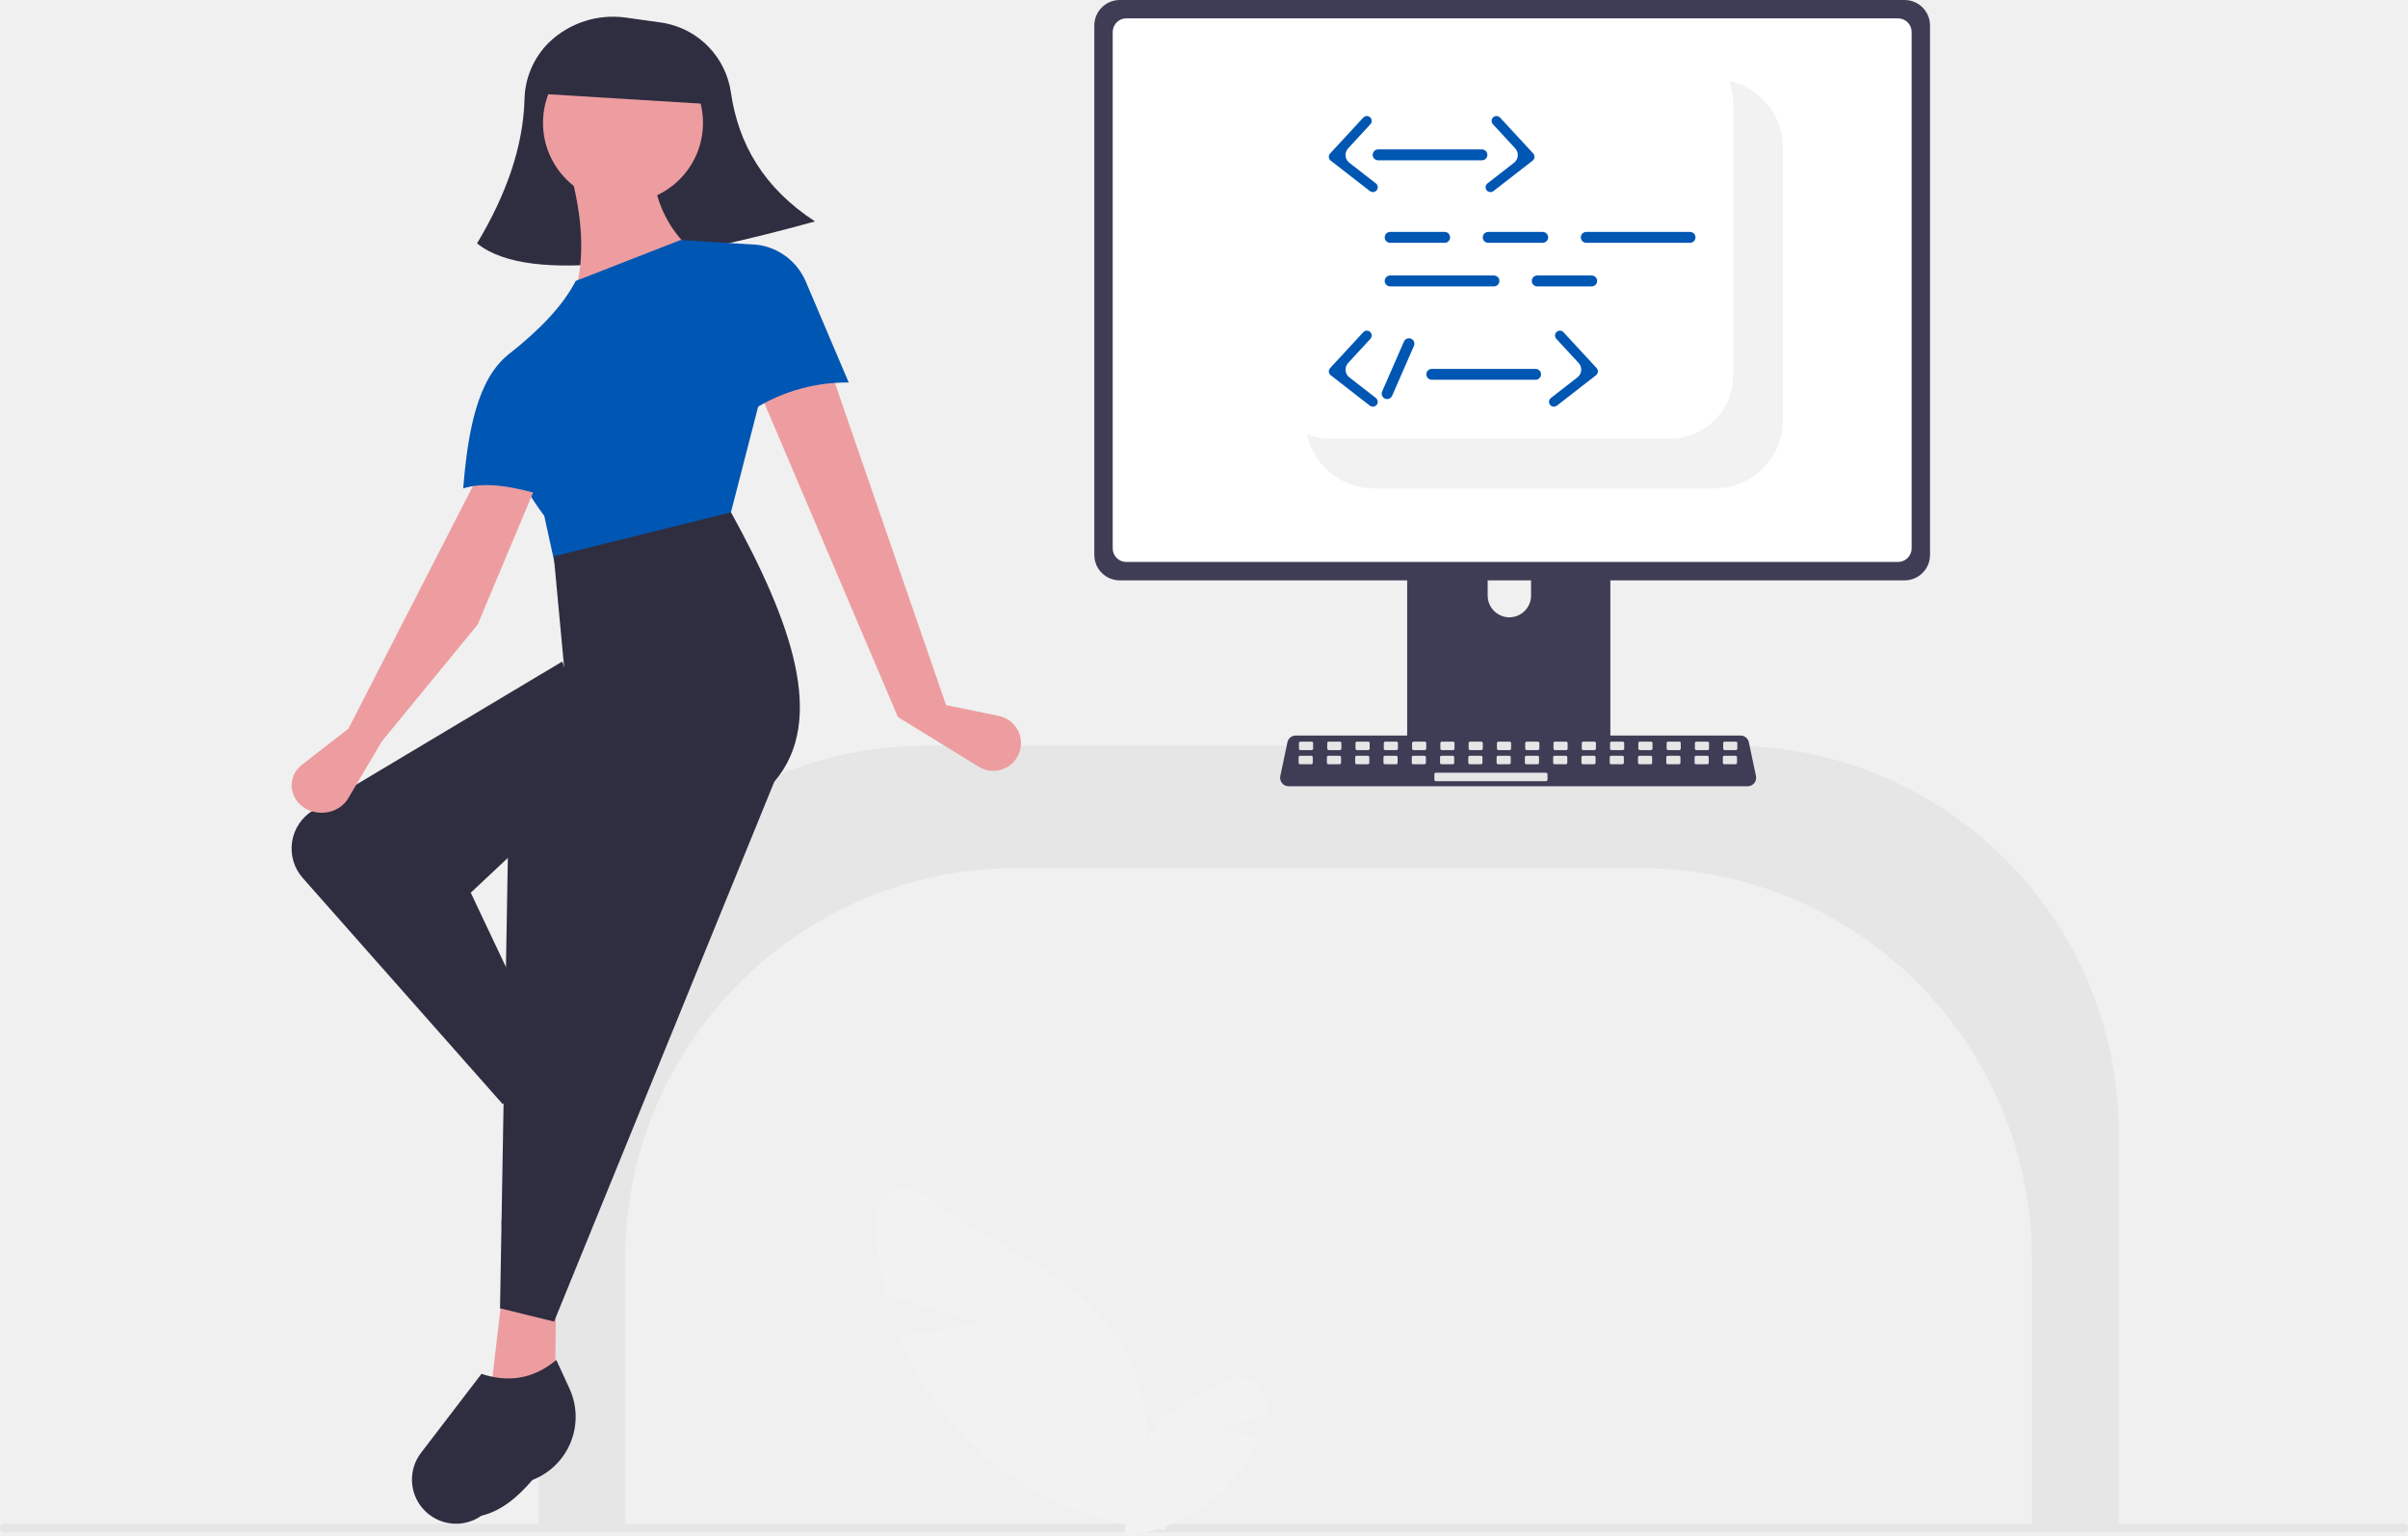
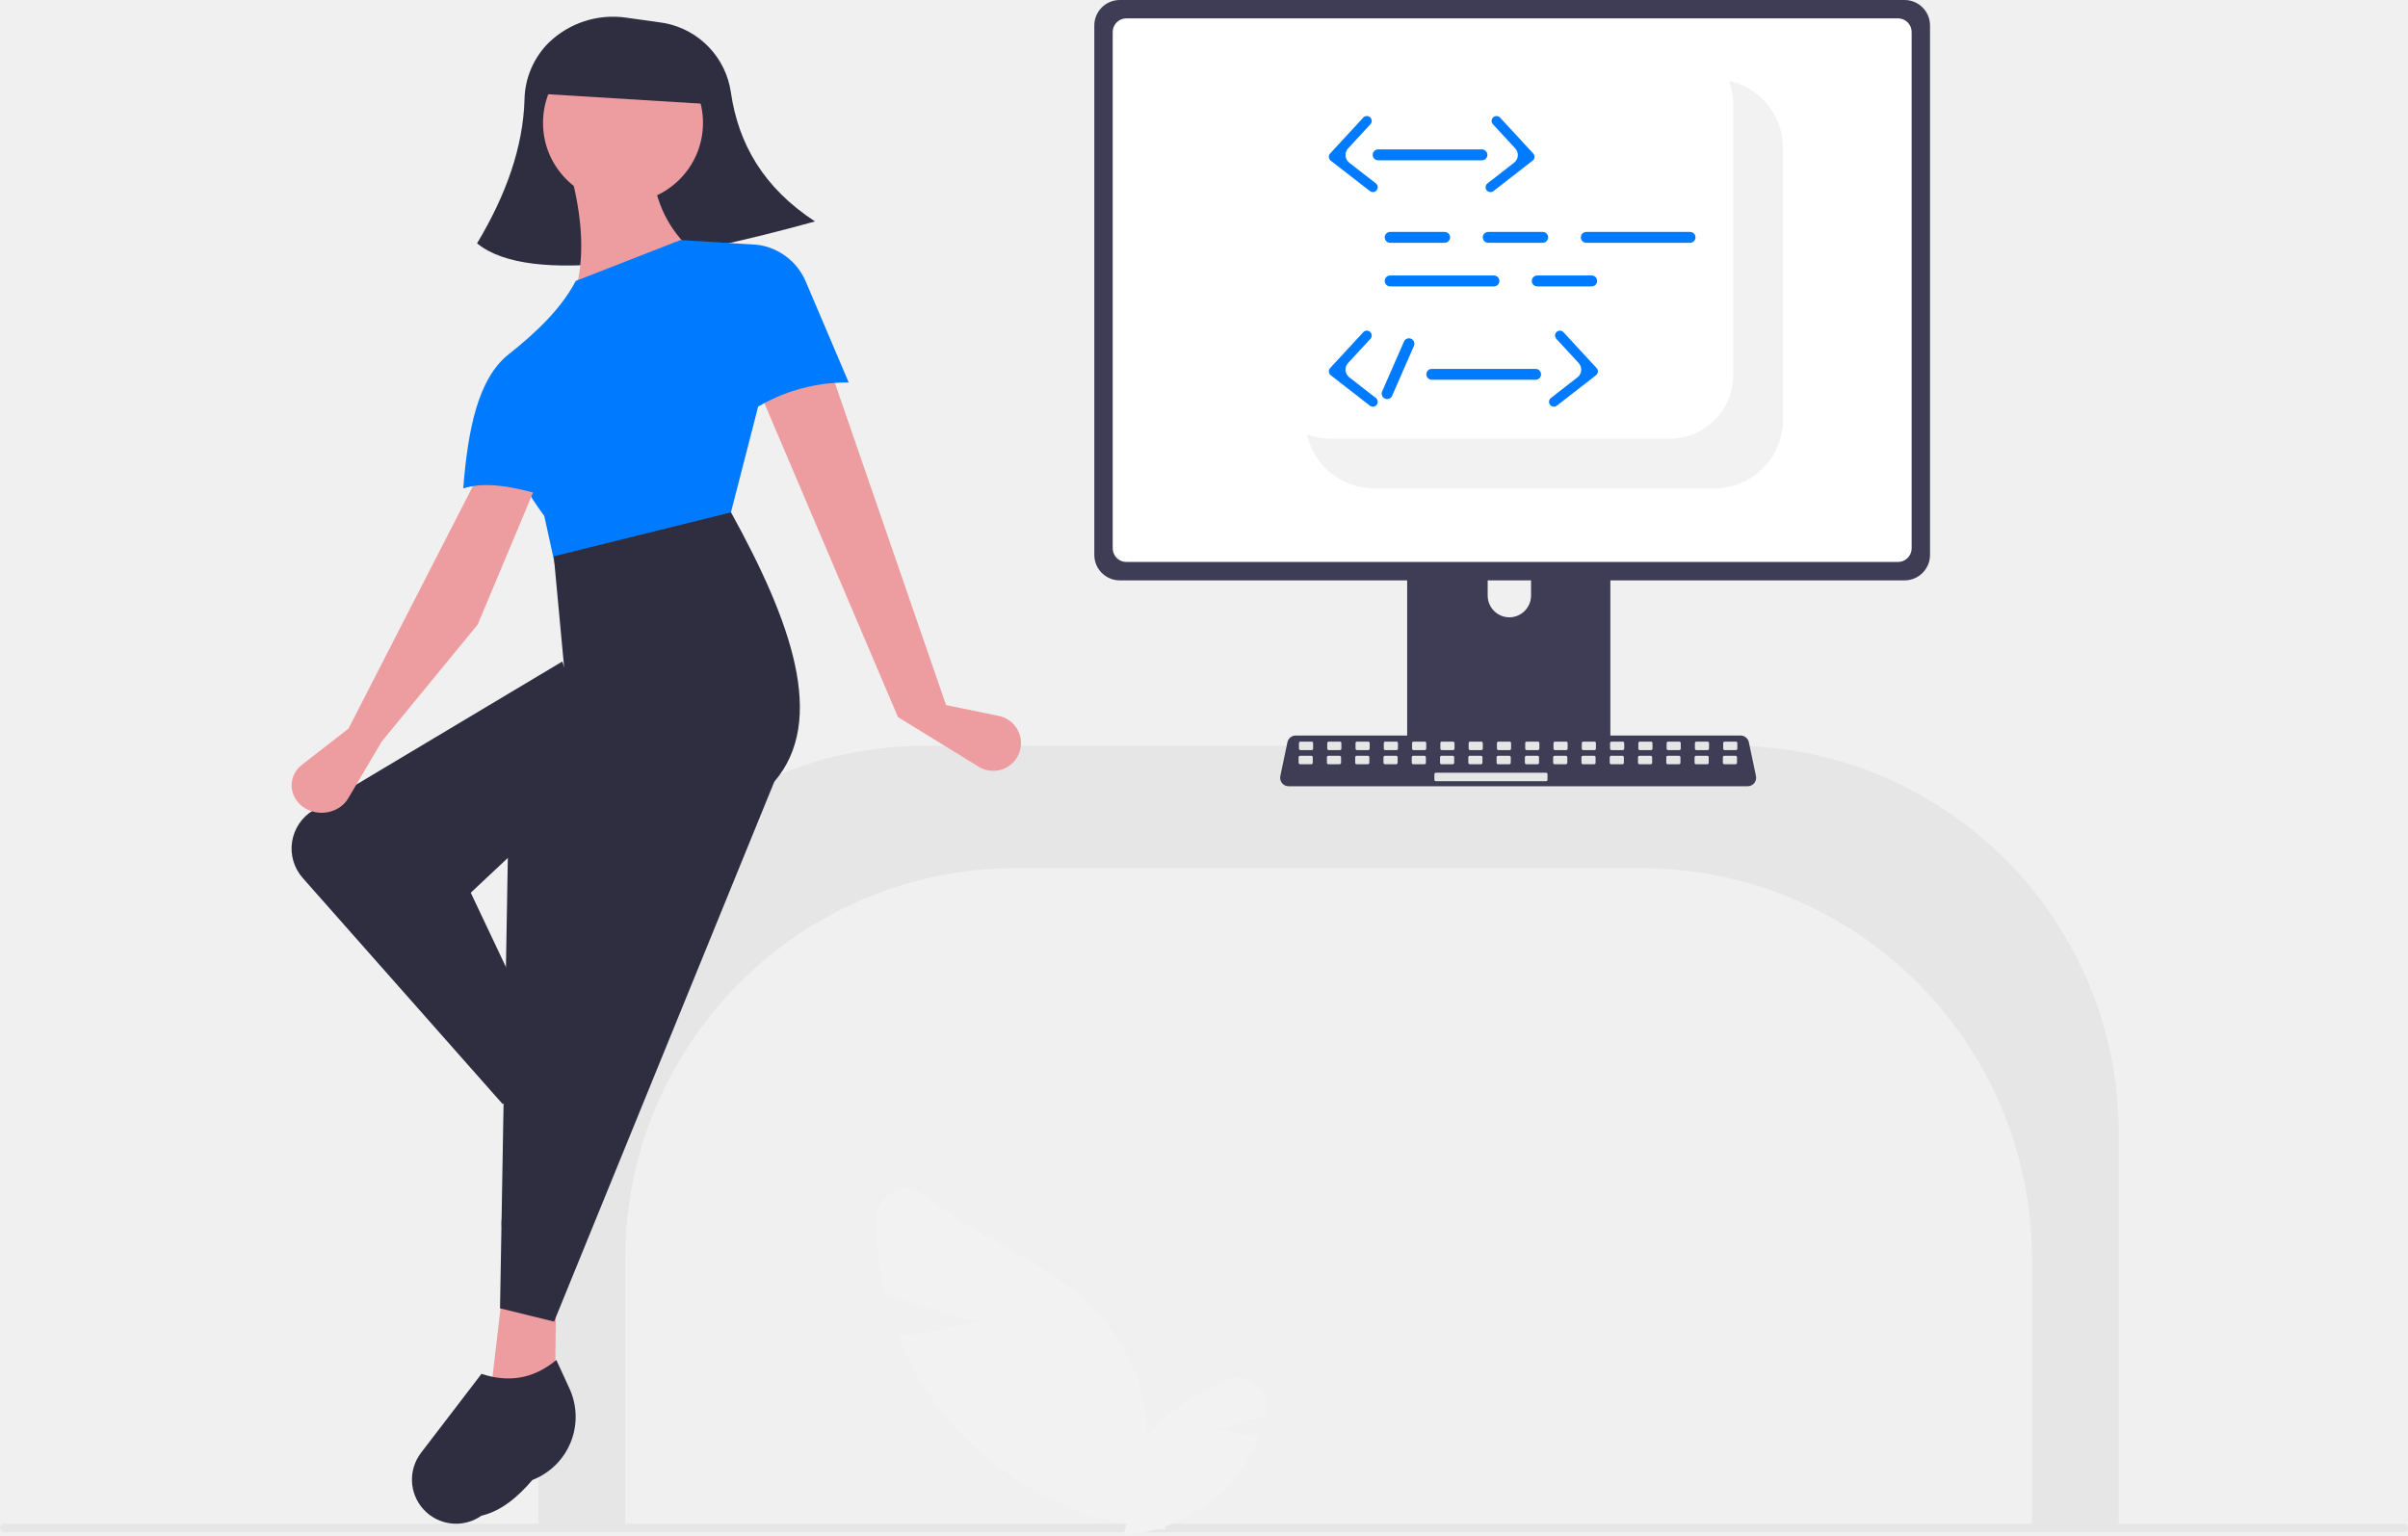
<svg xmlns="http://www.w3.org/2000/svg" width="796.98" height="508.226" viewBox="0 0 796.98 508.226" role="img" artist="Katerina Limpitsouni" source="https://undraw.co/">
  <g transform="translate(-650 -340.407)">
    <path d="M255.615,690.14a1.369,1.369,0,0,0,1.314,1.418h794.345a1.421,1.421,0,0,0,0-2.836H256.936a1.367,1.367,0,0,0-1.321,1.409Z" transform="translate(394.385 156.094)" fill="#e6e6e6" />
    <path d="M940.726,732.284h28.708V600.672A128.257,128.257,0,0,0,841.322,472.559h-266.8A128.258,128.258,0,0,0,446.41,600.672V732.284h28.708V642.37a129.45,129.45,0,0,1,129.3-129.3h207a129.45,129.45,0,0,1,129.3,129.3Z" transform="translate(381.802 114.721)" fill="#e6e6e6" />
    <path d="M573.9,639.863l-30.6-9.263a105.419,105.419,0,0,1-2.989-24.975,10.007,10.007,0,0,1,16.459-7.572c16.41,14.075,40.446,21.586,55.958,37.625a62.04,62.04,0,0,1,16.546,51.166l6.7,21.661a103.96,103.96,0,0,1-76.222-42.038A100.42,100.42,0,0,1,547.7,644.348C560.675,642.876,573.9,639.863,573.9,639.863Z" transform="translate(399.776 138.289)" fill="#f2f2f2" />
    <path d="M640.524,665.3l15.6-4.724q.03-.124.06-.249A10.018,10.018,0,0,0,641.317,649.5c-7.084,4.208-14.949,7.831-20.6,13.673a31.643,31.643,0,0,0-8.439,26.1l-3.416,11.048a53.023,53.023,0,0,0,38.876-21.441,51.22,51.22,0,0,0,6.15-11.281C647.272,666.841,640.524,665.3,640.524,665.3Z" transform="translate(412.895 148.319)" fill="#f2f2f2" />
    <path d="M751.746,391.091H690.978a3.242,3.242,0,0,0-3.237,3.246v96h67.251v-96a3.244,3.244,0,0,0-3.246-3.246Zm-30.18,54.544a7.209,7.209,0,0,1-7.176-7.176V427.387a7.176,7.176,0,0,1,14.352,0v11.072a7.209,7.209,0,0,1-7.176,7.176Z" transform="translate(427.992 99.128)" fill="#3f3d56" />
    <path d="M869.007,265.347H609.248a8.432,8.432,0,0,0-8.419,8.419V449.052a8.427,8.427,0,0,0,8.419,8.419H869.007a8.427,8.427,0,0,0,8.419-8.419V273.765a8.432,8.432,0,0,0-8.419-8.419Z" transform="translate(411.357 75.061)" fill="#3f3d56" />
    <path d="M865.861,270.451H610.44a4.512,4.512,0,0,0-4.5,4.512V445.9a4.51,4.51,0,0,0,4.5,4.5H865.861a4.51,4.51,0,0,0,4.5-4.5V274.962a4.512,4.512,0,0,0-4.5-4.512Z" transform="translate(412.335 76.037)" fill="#fff" />
    <path d="M687.565,471.812v9.262a1.814,1.814,0,0,0,1.811,1.811h64.047a1.82,1.82,0,0,0,1.811-1.811v-9.262Z" transform="translate(427.959 114.578)" fill="#3f3d56" />
    <path d="M807.207,486.508H655.245a2.8,2.8,0,0,1-2.735-3.371l2.358-11.2a2.808,2.808,0,0,1,2.735-2.219H804.849a2.808,2.808,0,0,1,2.735,2.219l2.358,11.2a2.8,2.8,0,0,1-2.735,3.371Z" transform="translate(421.237 114.177)" fill="#3f3d56" />
    <rect width="4.68" height="2.808" rx="0.488" transform="translate(1079.919 585.911)" fill="#e6e6e6" />
    <rect width="4.68" height="2.808" rx="0.488" transform="translate(1089.281 585.911)" fill="#e6e6e6" />
    <rect width="4.68" height="2.808" rx="0.488" transform="translate(1098.641 585.911)" fill="#e6e6e6" />
    <rect width="4.68" height="2.808" rx="0.488" transform="translate(1108.001 585.911)" fill="#e6e6e6" />
    <rect width="4.68" height="2.808" rx="0.488" transform="translate(1117.362 585.911)" fill="#e6e6e6" />
    <rect width="4.68" height="2.808" rx="0.488" transform="translate(1126.722 585.911)" fill="#e6e6e6" />
    <rect width="4.68" height="2.808" rx="0.488" transform="translate(1136.083 585.911)" fill="#e6e6e6" />
    <rect width="4.68" height="2.808" rx="0.488" transform="translate(1145.444 585.911)" fill="#e6e6e6" />
    <rect width="4.68" height="2.808" rx="0.488" transform="translate(1154.804 585.911)" fill="#e6e6e6" />
    <rect width="4.68" height="2.808" rx="0.488" transform="translate(1164.164 585.911)" fill="#e6e6e6" />
    <rect width="4.68" height="2.808" rx="0.488" transform="translate(1173.526 585.911)" fill="#e6e6e6" />
    <rect width="4.68" height="2.808" rx="0.488" transform="translate(1182.886 585.911)" fill="#e6e6e6" />
    <rect width="4.68" height="2.808" rx="0.488" transform="translate(1192.246 585.911)" fill="#e6e6e6" />
    <rect width="4.68" height="2.808" rx="0.488" transform="translate(1201.607 585.911)" fill="#e6e6e6" />
    <rect width="4.68" height="2.808" rx="0.488" transform="translate(1210.967 585.911)" fill="#e6e6e6" />
    <rect width="4.68" height="2.808" rx="0.488" transform="translate(1220.328 585.911)" fill="#e6e6e6" />
    <rect width="4.68" height="2.808" rx="0.488" transform="translate(1079.81 590.593)" fill="#e6e6e6" />
    <rect width="4.68" height="2.808" rx="0.488" transform="translate(1089.17 590.593)" fill="#e6e6e6" />
    <rect width="4.68" height="2.808" rx="0.488" transform="translate(1098.53 590.593)" fill="#e6e6e6" />
    <rect width="4.68" height="2.808" rx="0.488" transform="translate(1107.892 590.593)" fill="#e6e6e6" />
    <rect width="4.68" height="2.808" rx="0.488" transform="translate(1117.252 590.593)" fill="#e6e6e6" />
    <rect width="4.68" height="2.808" rx="0.488" transform="translate(1126.612 590.593)" fill="#e6e6e6" />
    <rect width="4.68" height="2.808" rx="0.488" transform="translate(1135.972 590.593)" fill="#e6e6e6" />
    <rect width="4.68" height="2.808" rx="0.488" transform="translate(1145.333 590.593)" fill="#e6e6e6" />
    <rect width="4.68" height="2.808" rx="0.488" transform="translate(1154.694 590.593)" fill="#e6e6e6" />
    <rect width="4.68" height="2.808" rx="0.488" transform="translate(1164.054 590.593)" fill="#e6e6e6" />
    <rect width="4.68" height="2.808" rx="0.488" transform="translate(1173.415 590.593)" fill="#e6e6e6" />
    <rect width="4.68" height="2.808" rx="0.488" transform="translate(1182.775 590.593)" fill="#e6e6e6" />
    <rect width="4.68" height="2.808" rx="0.488" transform="translate(1192.135 590.593)" fill="#e6e6e6" />
    <rect width="4.68" height="2.808" rx="0.488" transform="translate(1201.497 590.593)" fill="#e6e6e6" />
    <rect width="4.68" height="2.808" rx="0.488" transform="translate(1210.857 590.593)" fill="#e6e6e6" />
    <rect width="4.68" height="2.808" rx="0.488" transform="translate(1220.217 590.593)" fill="#e6e6e6" />
    <rect width="37.442" height="2.808" rx="0.488" transform="translate(1124.74 596.208)" fill="#e6e6e6" />
    <path d="M817.447,310.036v89.974a22.723,22.723,0,0,1-22.717,22.72H682.116a22.735,22.735,0,0,1-20.863-13.694,21.431,21.431,0,0,1-1.344-4.177,20.691,20.691,0,0,0,7.506,1.394H780.025a20.974,20.974,0,0,0,20.945-20.945V295.335a20.694,20.694,0,0,0-1.394-7.506,21.432,21.432,0,0,1,4.182,1.346,22.733,22.733,0,0,1,13.689,20.861Z" transform="translate(422.665 79.364)" fill="#f2f2f2" />
-     <path d="M701.335,333.39H683.307a1.8,1.8,0,0,1,0-3.606h18.028a1.8,1.8,0,0,1,0,3.606Z" transform="translate(426.798 87.394)" fill="#0056b3" />
-     <path d="M728.573,333.39H710.545a1.8,1.8,0,0,1,0-3.606h18.028a1.8,1.8,0,0,1,0,3.606Z" transform="translate(432.012 87.394)" fill="#0056b3" />
-     <path d="M742.192,345.5H724.164a1.8,1.8,0,0,1,0-3.606h18.028a1.8,1.8,0,1,1,0,3.606Z" transform="translate(434.618 89.711)" fill="#0056b3" />
-     <path d="M717.66,345.5H683.307a1.8,1.8,0,0,1,0-3.606H717.66a1.8,1.8,0,0,1,0,3.606Z" transform="translate(426.798 89.711)" fill="#0056b3" />
-     <path d="M772.136,333.39H737.783a1.8,1.8,0,0,1,0-3.606h34.353a1.8,1.8,0,0,1,0,3.606Z" transform="translate(437.225 87.394)" fill="#0056b3" />
-     <path d="M714.318,310.466H679.965a1.8,1.8,0,0,1,0-3.606h34.353a1.8,1.8,0,0,1,0,3.606Z" transform="translate(426.159 83.006)" fill="#0056b3" />
-     <path d="M711.14,322.772a1.614,1.614,0,0,1-.992-2.889l8.8-6.838a3.233,3.233,0,0,0,.391-4.746L711.95,300.3a1.614,1.614,0,0,1,2.371-2.192l10.967,11.872a1.615,1.615,0,0,1-.195,2.37L712.13,322.433a1.61,1.61,0,0,1-.99.34Z" transform="translate(432.161 81.233)" fill="#0056b3" />
-     <path d="M680.558,322.772a1.614,1.614,0,0,0,.992-2.889l-8.8-6.838a3.233,3.233,0,0,1-.391-4.746l7.385-8a1.614,1.614,0,1,0-2.371-2.192l-10.967,11.872a1.615,1.615,0,0,0,.195,2.37l12.964,10.077a1.611,1.611,0,0,0,.99.34Z" transform="translate(423.827 81.233)" fill="#0056b3" />
-     <path d="M729.224,371.446H694.871a1.8,1.8,0,1,1,0-3.606h34.353a1.8,1.8,0,0,1,0,3.606Z" transform="translate(429.012 94.678)" fill="#0056b3" />
-     <path d="M728.756,382.4a1.614,1.614,0,0,1-.992-2.889l8.8-6.838a3.233,3.233,0,0,0,.391-4.746l-7.385-7.995a1.614,1.614,0,0,1,2.371-2.191L742.9,369.61a1.615,1.615,0,0,1-.195,2.37l-12.964,10.077a1.609,1.609,0,0,1-.99.34Z" transform="translate(435.533 92.645)" fill="#0056b3" />
-     <path d="M680.558,382.4a1.614,1.614,0,0,0,.992-2.889l-8.8-6.838a3.233,3.233,0,0,1-.391-4.746l7.385-8a1.614,1.614,0,0,0-2.371-2.191L666.409,369.61a1.615,1.615,0,0,0,.195,2.37l12.964,10.077a1.61,1.61,0,0,0,.99.34Z" transform="translate(423.827 92.645)" fill="#0056b3" />
-     <path d="M680.813,376.94l7.221-16.519a1.8,1.8,0,0,1,3.3,1.444l-7.221,16.519a1.8,1.8,0,0,1-3.3-1.444Z" transform="translate(426.637 93.051)" fill="#0056b3" />
+     <path d="M701.335,333.39H683.307a1.8,1.8,0,0,1,0-3.606h18.028a1.8,1.8,0,0,1,0,3.606Z" transform="translate(426.798 87.394)" fill="#007bff" />
+     <path d="M728.573,333.39H710.545a1.8,1.8,0,0,1,0-3.606h18.028a1.8,1.8,0,0,1,0,3.606Z" transform="translate(432.012 87.394)" fill="#007bff" />
+     <path d="M742.192,345.5H724.164a1.8,1.8,0,0,1,0-3.606h18.028a1.8,1.8,0,1,1,0,3.606Z" transform="translate(434.618 89.711)" fill="#007bff" />
+     <path d="M717.66,345.5H683.307a1.8,1.8,0,0,1,0-3.606H717.66a1.8,1.8,0,0,1,0,3.606Z" transform="translate(426.798 89.711)" fill="#007bff" />
+     <path d="M772.136,333.39H737.783a1.8,1.8,0,0,1,0-3.606h34.353a1.8,1.8,0,0,1,0,3.606Z" transform="translate(437.225 87.394)" fill="#007bff" />
+     <path d="M714.318,310.466H679.965a1.8,1.8,0,0,1,0-3.606h34.353a1.8,1.8,0,0,1,0,3.606Z" transform="translate(426.159 83.006)" fill="#007bff" />
+     <path d="M711.14,322.772a1.614,1.614,0,0,1-.992-2.889l8.8-6.838a3.233,3.233,0,0,0,.391-4.746L711.95,300.3a1.614,1.614,0,0,1,2.371-2.192l10.967,11.872a1.615,1.615,0,0,1-.195,2.37L712.13,322.433a1.61,1.61,0,0,1-.99.34Z" transform="translate(432.161 81.233)" fill="#007bff" />
+     <path d="M680.558,322.772a1.614,1.614,0,0,0,.992-2.889l-8.8-6.838a3.233,3.233,0,0,1-.391-4.746l7.385-8a1.614,1.614,0,1,0-2.371-2.192l-10.967,11.872a1.615,1.615,0,0,0,.195,2.37l12.964,10.077a1.611,1.611,0,0,0,.99.34Z" transform="translate(423.827 81.233)" fill="#007bff" />
+     <path d="M729.224,371.446H694.871a1.8,1.8,0,1,1,0-3.606h34.353a1.8,1.8,0,0,1,0,3.606Z" transform="translate(429.012 94.678)" fill="#007bff" />
+     <path d="M728.756,382.4a1.614,1.614,0,0,1-.992-2.889l8.8-6.838a3.233,3.233,0,0,0,.391-4.746l-7.385-7.995a1.614,1.614,0,0,1,2.371-2.191L742.9,369.61a1.615,1.615,0,0,1-.195,2.37l-12.964,10.077a1.609,1.609,0,0,1-.99.34Z" transform="translate(435.533 92.645)" fill="#007bff" />
+     <path d="M680.558,382.4a1.614,1.614,0,0,0,.992-2.889l-8.8-6.838a3.233,3.233,0,0,1-.391-4.746l7.385-8a1.614,1.614,0,0,0-2.371-2.191L666.409,369.61a1.615,1.615,0,0,0,.195,2.37l12.964,10.077a1.61,1.61,0,0,0,.99.34Z" transform="translate(423.827 92.645)" fill="#007bff" />
+     <path d="M680.813,376.94l7.221-16.519a1.8,1.8,0,0,1,3.3,1.444l-7.221,16.519a1.8,1.8,0,0,1-3.3-1.444Z" transform="translate(426.637 93.051)" fill="#007bff" />
    <g transform="translate(746.501 345.941)">
      <path d="M320.61,313.353c-44.966,12.4-94.206,21.729-111.849,7.251,9.66-16.082,15.232-31.932,15.7-47.5a27.308,27.308,0,0,1,8.037-18.943,30.568,30.568,0,0,1,25.5-8.285l11.67,1.638q.589.083,1.172.188a27.291,27.291,0,0,1,21.943,23C295.243,287.58,303.51,302.189,320.61,313.353Z" transform="translate(-147.369 -245.583)" fill="#2f2e41" />
      <path d="M344.953,449.478l17.481,3.6a9.182,9.182,0,0,1,6.577,12.627h0A9.182,9.182,0,0,1,355.77,469.9L329.03,453.45,283.611,346.679l23.525-6.8Z" transform="translate(-128.337 -221.608)" fill="#ed9da0" />
      <path d="M79.583,395.551,66.347,399.4,56.328,378.708,66.516,373.4Z" transform="translate(12.504 -27.577)" fill="#a0616a" />
      <path d="M77.506,468.271l-20.947-4.3,3.279-27.9,18.027.86Z" transform="translate(9.657 -11.334)" fill="#ed9da0" />
      <path d="M246.869,550.943l-17.2,11.32-66.156-74.83A14.745,14.745,0,0,1,167,465.009l82.413-49.244,12.623,36.261L219.119,492.3Z" transform="translate(-159.814 -202.312)" fill="#2f2e41" />
      <path d="M247.263,561.523l-.13.168c-1.1,6.437-3.03,12.308-7.342,16.558a12.83,12.83,0,0,1-15.582,7.037h0a12.83,12.83,0,0,1-8.9-13.664l3.214-28.729c7.71-1.772,13.591-6.157,16.567-14.688l7.493,5.1a19.7,19.7,0,0,1,4.676,28.213Z" transform="translate(-145.723 -173.722)" fill="#2f2e41" />
      <path d="M274.67,312.7l-41.737,34.566-3.251-14.228,7.285-11.1c2.022-10.9.716-22.91-2.758-35.654l27.23.025C262.616,296.6,266.626,305.588,274.67,312.7Z" transform="translate(-142.049 -235.235)" fill="#ed9da0" />
      <circle cx="26.475" cy="26.475" r="26.475" transform="translate(83.22 8.668)" fill="#ed9da0" />
-       <path d="M289.605,398.733,233.26,415.9l-4.384-20.04c-10.559-14.178-15.149-27.118-8.241-37.676l-3.476-15.893c9.972-7.852,17.814-15.885,22.12-24.22l34.667-13.546,25.485,1.568,7.526,25.219Z" transform="translate(-145.233 -230.597)" fill="#0056b3" />
-       <path d="M313.654,351.366a58.049,58.049,0,0,0-33.643,10.308l3.44-55.9h0a20.289,20.289,0,0,1,15.984,12.168Z" transform="translate(-129.252 -230.279)" fill="#0056b3" />
+       <path d="M289.605,398.733,233.26,415.9l-4.384-20.04c-10.559-14.178-15.149-27.118-8.241-37.676l-3.476-15.893c9.972-7.852,17.814-15.885,22.12-24.22l34.667-13.546,25.485,1.568,7.526,25.219Z" transform="translate(-145.233 -230.597)" fill="#007bff" />
+       <path d="M313.654,351.366a58.049,58.049,0,0,0-33.643,10.308l3.44-55.9h0a20.289,20.289,0,0,1,15.984,12.168Z" transform="translate(-129.252 -230.279)" fill="#007bff" />
      <path d="M232.706,644.288l-17.884-4.4,2.632-151.958,24.014-26.3-5.376-33.339-3.478-37.348,58.66-14.545c19.827,36,31.811,68.733,14.318,89.178Z" transform="translate(-145.828 -212.322)" fill="#2f2e41" />
      <path d="M231.674,636.688l-.225.088C226.6,642.407,221.27,647,214.57,648.614a14.6,14.6,0,0,1-19.326-2.283h0a14.6,14.6,0,0,1-.656-18.547l20-26.13c8.559,2.8,16.867,1.973,24.777-4.6l4.312,9.376a22.421,22.421,0,0,1-12,30.258Z" transform="translate(-151.737 -152.385)" fill="#2f2e41" />
      <path d="M177.2,450.372,161.848,462.31a8.623,8.623,0,0,0-3.383,8.154,9.2,9.2,0,0,0,5.763,6.966h0c4.775,1.957,10.4.222,12.878-3.972l11.1-18.806,31.763-38.74,19.148-45.643L219.972,367Z" transform="translate(-158.365 -214.711)" fill="#ed9da0" />
-       <path d="M232.188,381.58c-10.168-3.069-19.692-4.877-27.079-2.491,1.548-19.161,4.74-36.277,15.114-44.457l14.747,1.733Z" transform="translate(-148.297 -222.941)" fill="#0056b3" />
+       <path d="M232.188,381.58c-10.168-3.069-19.692-4.877-27.079-2.491,1.548-19.161,4.74-36.277,15.114-44.457l14.747,1.733Z" transform="translate(-148.297 -222.941)" fill="#007bff" />
      <path d="M282.314,273.574,225.69,270.09l.7-11.325q29.649-19.992,56.624,3.484Z" transform="translate(-143.064 -244.57)" fill="#2f2e41" />
    </g>
  </g>
</svg>
